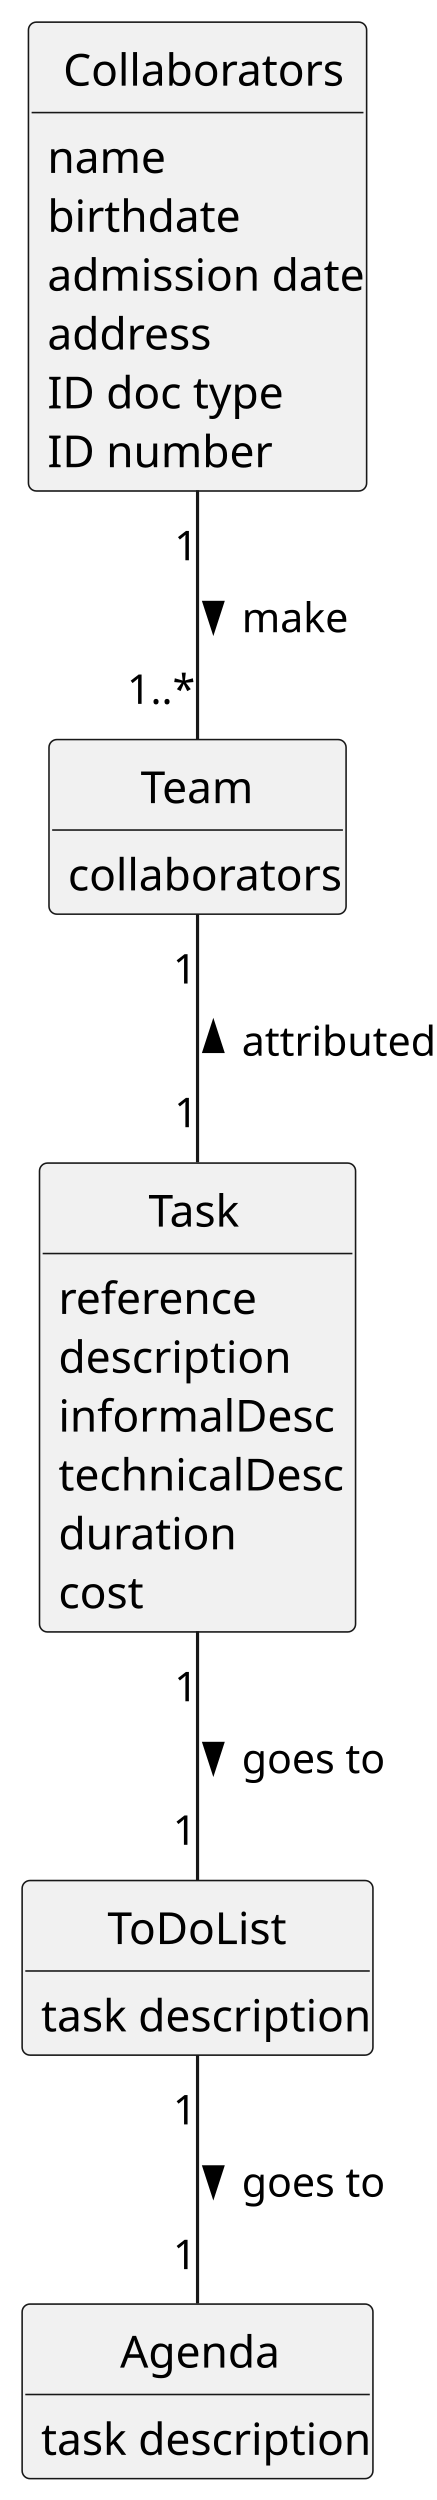
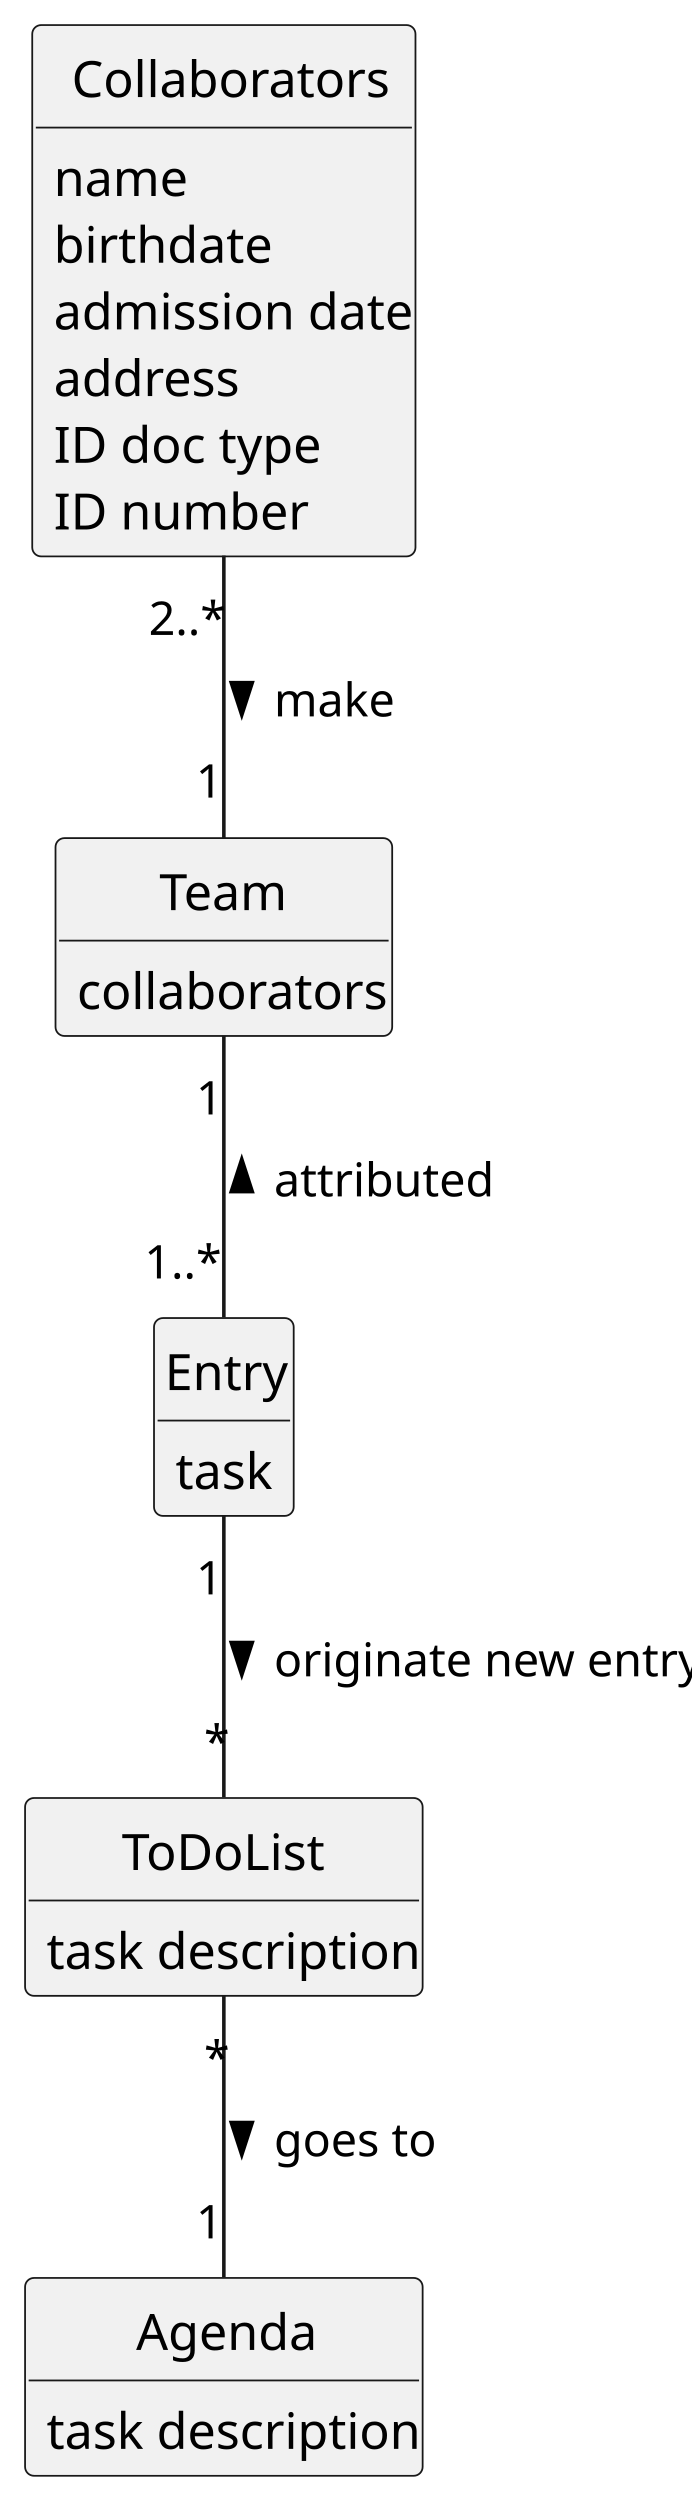
- <svg xmlns="http://www.w3.org/2000/svg" contentStyleType="text/css" height="791px" preserveAspectRatio="none" style="width:138px;height:791px;background:#FFFFFF;" version="1.1" viewBox="0 0 138 791" width="138px" zoomAndPan="magnify">
+ <svg xmlns="http://www.w3.org/2000/svg" contentStyleType="text/css" height="698px" preserveAspectRatio="none" style="width:193px;height:698px;background:#FFFFFF;" version="1.1" viewBox="0 0 193 698" width="193px" zoomAndPan="magnify">
  <defs />
  <g>
    <g id="elem_Team">
      <rect codeLine="14" fill="#F1F1F1" height="55.242" id="Team" rx="2.5" ry="2.5" style="stroke:#181818;stroke-width:0.5;" width="94" x="15.5" y="234" />
      <text fill="#000000" font-family="sans-serif" font-size="14" lengthAdjust="spacing" textLength="36" x="44.5" y="254.107">Team</text>
      <line style="stroke:#181818;stroke-width:0.5;" x1="16.5" x2="108.5" y1="262.621" y2="262.621" />
      <text fill="#000000" font-family="sans-serif" font-size="14" lengthAdjust="spacing" textLength="82" x="21.5" y="281.728">collaborators</text>
    </g>
-     <g id="elem_Task">
-       <rect codeLine="18" fill="#F1F1F1" height="148.348" id="Task" rx="2.5" ry="2.5" style="stroke:#181818;stroke-width:0.5;" width="100" x="12.5" y="368" />
-       <text fill="#000000" font-family="sans-serif" font-size="14" lengthAdjust="spacing" textLength="31" x="47" y="388.107">Task</text>
-       <line style="stroke:#181818;stroke-width:0.5;" x1="13.5" x2="111.5" y1="396.621" y2="396.621" />
-       <text fill="#000000" font-family="sans-serif" font-size="14" lengthAdjust="spacing" textLength="61" x="18.5" y="415.728">reference</text>
-       <text fill="#000000" font-family="sans-serif" font-size="14" lengthAdjust="spacing" textLength="69" x="18.5" y="434.35">description</text>
-       <text fill="#000000" font-family="sans-serif" font-size="14" lengthAdjust="spacing" textLength="82" x="18.5" y="452.971">informalDesc</text>
-       <text fill="#000000" font-family="sans-serif" font-size="14" lengthAdjust="spacing" textLength="88" x="18.5" y="471.592">technicalDesc</text>
-       <text fill="#000000" font-family="sans-serif" font-size="14" lengthAdjust="spacing" textLength="52" x="18.5" y="490.213">duration</text>
-       <text fill="#000000" font-family="sans-serif" font-size="14" lengthAdjust="spacing" textLength="26" x="18.5" y="508.834">cost</text>
+     <g id="elem_Entry">
+       <rect codeLine="18" fill="#F1F1F1" height="55.242" id="Entry" rx="2.5" ry="2.5" style="stroke:#181818;stroke-width:0.5;" width="39" x="43" y="368" />
+       <text fill="#000000" font-family="sans-serif" font-size="14" lengthAdjust="spacing" textLength="33" x="46" y="388.107">Entry</text>
+       <line style="stroke:#181818;stroke-width:0.5;" x1="44" x2="81" y1="396.621" y2="396.621" />
+       <text fill="#000000" font-family="sans-serif" font-size="14" lengthAdjust="spacing" textLength="26" x="49" y="415.728">task</text>
    </g>
    <g id="elem_Collaborators">
-       <rect codeLine="27" fill="#F1F1F1" height="148.348" id="Collaborators" rx="2.5" ry="2.5" style="stroke:#181818;stroke-width:0.5;" width="107" x="9" y="7" />
+       <rect codeLine="22" fill="#F1F1F1" height="148.348" id="Collaborators" rx="2.5" ry="2.5" style="stroke:#181818;stroke-width:0.5;" width="107" x="9" y="7" />
      <text fill="#000000" font-family="sans-serif" font-size="14" lengthAdjust="spacing" textLength="85" x="20" y="27.107">Collaborators</text>
      <line style="stroke:#181818;stroke-width:0.5;" x1="10" x2="115" y1="35.621" y2="35.621" />
      <text fill="#000000" font-family="sans-serif" font-size="14" lengthAdjust="spacing" textLength="35" x="15" y="54.728">name</text>
      <text fill="#000000" font-family="sans-serif" font-size="14" lengthAdjust="spacing" textLength="56" x="15" y="73.35">birthdate</text>
      <text fill="#000000" font-family="sans-serif" font-size="14" lengthAdjust="spacing" textLength="95" x="15" y="91.971">admission date</text>
      <text fill="#000000" font-family="sans-serif" font-size="14" lengthAdjust="spacing" textLength="51" x="15" y="110.592">address</text>
      <text fill="#000000" font-family="sans-serif" font-size="14" lengthAdjust="spacing" textLength="71" x="15" y="129.213">ID doc type</text>
      <text fill="#000000" font-family="sans-serif" font-size="14" lengthAdjust="spacing" textLength="65" x="15" y="147.834">ID number</text>
    </g>
    <g id="elem_ToDoList">
-       <rect codeLine="37" fill="#F1F1F1" height="55.242" id="ToDoList" rx="2.5" ry="2.5" style="stroke:#181818;stroke-width:0.5;" width="111" x="7" y="595" />
-       <text fill="#000000" font-family="sans-serif" font-size="14" lengthAdjust="spacing" textLength="57" x="34" y="615.107">ToDoList</text>
-       <line style="stroke:#181818;stroke-width:0.5;" x1="8" x2="117" y1="623.621" y2="623.621" />
-       <text fill="#000000" font-family="sans-serif" font-size="14" lengthAdjust="spacing" textLength="99" x="13" y="642.729">task description</text>
+       <rect codeLine="32" fill="#F1F1F1" height="55.242" id="ToDoList" rx="2.5" ry="2.5" style="stroke:#181818;stroke-width:0.5;" width="111" x="7" y="502" />
+       <text fill="#000000" font-family="sans-serif" font-size="14" lengthAdjust="spacing" textLength="57" x="34" y="522.107">ToDoList</text>
+       <line style="stroke:#181818;stroke-width:0.5;" x1="8" x2="117" y1="530.621" y2="530.621" />
+       <text fill="#000000" font-family="sans-serif" font-size="14" lengthAdjust="spacing" textLength="99" x="13" y="549.729">task description</text>
    </g>
    <g id="elem_Agenda">
-       <rect codeLine="41" fill="#F1F1F1" height="55.242" id="Agenda" rx="2.5" ry="2.5" style="stroke:#181818;stroke-width:0.5;" width="111" x="7" y="729" />
-       <text fill="#000000" font-family="sans-serif" font-size="14" lengthAdjust="spacing" textLength="49" x="38" y="749.107">Agenda</text>
-       <line style="stroke:#181818;stroke-width:0.5;" x1="8" x2="117" y1="757.621" y2="757.621" />
-       <text fill="#000000" font-family="sans-serif" font-size="14" lengthAdjust="spacing" textLength="99" x="13" y="776.729">task description</text>
+       <rect codeLine="36" fill="#F1F1F1" height="55.242" id="Agenda" rx="2.5" ry="2.5" style="stroke:#181818;stroke-width:0.5;" width="111" x="7" y="636" />
+       <text fill="#000000" font-family="sans-serif" font-size="14" lengthAdjust="spacing" textLength="49" x="38" y="656.107">Agenda</text>
+       <line style="stroke:#181818;stroke-width:0.5;" x1="8" x2="117" y1="664.621" y2="664.621" />
+       <text fill="#000000" font-family="sans-serif" font-size="14" lengthAdjust="spacing" textLength="99" x="13" y="683.729">task description</text>
    </g>
-     <g id="link_Task_ToDoList">
-       <path codeLine="45" d="M62.5,516.12 C62.5,544.04 62.5,574.14 62.5,594.99 " fill="none" id="Task-ToDoList" style="stroke:#181818;stroke-width:1.0;" />
-       <polygon fill="#000000" points="67.5,560.645,70.439,551.6,64.561,551.6,67.5,560.645" style="stroke:#000000;stroke-width:1.0;" />
-       <text fill="#000000" font-family="sans-serif" font-size="13" lengthAdjust="spacing" textLength="43" x="76.5" y="561.028">goes to</text>
-       <text fill="#000000" font-family="sans-serif" font-size="13" lengthAdjust="spacing" textLength="7" x="55.156" y="538.278">1</text>
-       <text fill="#000000" font-family="sans-serif" font-size="13" lengthAdjust="spacing" textLength="7" x="54.691" y="583.697">1</text>
+     <g id="link_Entry_ToDoList">
+       <path codeLine="40" d="M62.5,423.21 C62.5,446.11 62.5,478.94 62.5,501.83 " fill="none" id="Entry-ToDoList" style="stroke:#181818;stroke-width:1.0;" />
+       <polygon fill="#000000" points="67.5,467.646,70.439,458.6,64.561,458.6,67.5,467.646" style="stroke:#000000;stroke-width:1.0;" />
+       <text fill="#000000" font-family="sans-serif" font-size="13" lengthAdjust="spacing" textLength="109" x="76.5" y="468.028">originate new entry</text>
+       <text fill="#000000" font-family="sans-serif" font-size="13" lengthAdjust="spacing" textLength="7" x="54.734" y="445.165">1</text>
+       <text fill="#000000" font-family="sans-serif" font-size="13" lengthAdjust="spacing" textLength="5" x="56.953" y="490.952">*</text>
    </g>
-     <g id="link_Team_Task">
-       <path codeLine="46" d="M62.5,289.22 C62.5,310.04 62.5,339.97 62.5,367.76 " fill="none" id="Team-Task" style="stroke:#181818;stroke-width:1.0;" />
+     <g id="link_Team_Entry">
+       <path codeLine="41" d="M62.5,289.21 C62.5,312.11 62.5,344.94 62.5,367.83 " fill="none" id="Team-Entry" style="stroke:#181818;stroke-width:1.0;" />
      <polygon fill="#000000" points="67.5,323.646,64.561,332.691,70.439,332.691,67.5,323.646" style="stroke:#000000;stroke-width:1.0;" />
      <text fill="#000000" font-family="sans-serif" font-size="13" lengthAdjust="spacing" textLength="54" x="76.5" y="334.028">attributed</text>
-       <text fill="#000000" font-family="sans-serif" font-size="13" lengthAdjust="spacing" textLength="7" x="54.734" y="311.177">1</text>
-       <text fill="#000000" font-family="sans-serif" font-size="13" lengthAdjust="spacing" textLength="7" x="55.156" y="356.641">1</text>
+       <text fill="#000000" font-family="sans-serif" font-size="13" lengthAdjust="spacing" textLength="7" x="54.734" y="311.165">1</text>
+       <text fill="#000000" font-family="sans-serif" font-size="13" lengthAdjust="spacing" textLength="20" x="40.312" y="356.952">1..*</text>
    </g>
    <g id="link_Collaborators_Team">
-       <path codeLine="47" d="M62.5,155.12 C62.5,183.04 62.5,213.14 62.5,233.99 " fill="none" id="Collaborators-Team" style="stroke:#181818;stroke-width:1.0;" />
+       <path codeLine="42" d="M62.5,155.12 C62.5,183.04 62.5,213.14 62.5,233.99 " fill="none" id="Collaborators-Team" style="stroke:#181818;stroke-width:1.0;" />
      <polygon fill="#000000" points="67.5,199.645,70.439,190.6,64.561,190.6,67.5,199.645" style="stroke:#000000;stroke-width:1.0;" />
      <text fill="#000000" font-family="sans-serif" font-size="13" lengthAdjust="spacing" textLength="32" x="76.5" y="200.028">make</text>
-       <text fill="#000000" font-family="sans-serif" font-size="13" lengthAdjust="spacing" textLength="7" x="55.156" y="177.278">1</text>
-       <text fill="#000000" font-family="sans-serif" font-size="13" lengthAdjust="spacing" textLength="20" x="40.188" y="222.697">1..*</text>
+       <text fill="#000000" font-family="sans-serif" font-size="13" lengthAdjust="spacing" textLength="20" x="41.516" y="177.278">2..*</text>
+       <text fill="#000000" font-family="sans-serif" font-size="13" lengthAdjust="spacing" textLength="7" x="54.691" y="222.697">1</text>
    </g>
    <g id="link_ToDoList_Agenda">
-       <path codeLine="48" d="M62.5,650.21 C62.5,673.11 62.5,705.94 62.5,728.83 " fill="none" id="ToDoList-Agenda" style="stroke:#181818;stroke-width:1.0;" />
-       <polygon fill="#000000" points="67.5,694.645,70.439,685.6,64.561,685.6,67.5,694.645" style="stroke:#000000;stroke-width:1.0;" />
-       <text fill="#000000" font-family="sans-serif" font-size="13" lengthAdjust="spacing" textLength="43" x="76.5" y="695.028">goes to</text>
-       <text fill="#000000" font-family="sans-serif" font-size="13" lengthAdjust="spacing" textLength="7" x="54.734" y="672.165">1</text>
-       <text fill="#000000" font-family="sans-serif" font-size="13" lengthAdjust="spacing" textLength="7" x="54.734" y="717.952">1</text>
+       <path codeLine="43" d="M62.5,557.21 C62.5,580.11 62.5,612.94 62.5,635.83 " fill="none" id="ToDoList-Agenda" style="stroke:#181818;stroke-width:1.0;" />
+       <polygon fill="#000000" points="67.5,601.645,70.439,592.6,64.561,592.6,67.5,601.645" style="stroke:#000000;stroke-width:1.0;" />
+       <text fill="#000000" font-family="sans-serif" font-size="13" lengthAdjust="spacing" textLength="43" x="76.5" y="602.028">goes to</text>
+       <text fill="#000000" font-family="sans-serif" font-size="13" lengthAdjust="spacing" textLength="5" x="56.953" y="579.165">*</text>
+       <text fill="#000000" font-family="sans-serif" font-size="13" lengthAdjust="spacing" textLength="7" x="54.734" y="624.952">1</text>
    </g>
  </g>
</svg>
